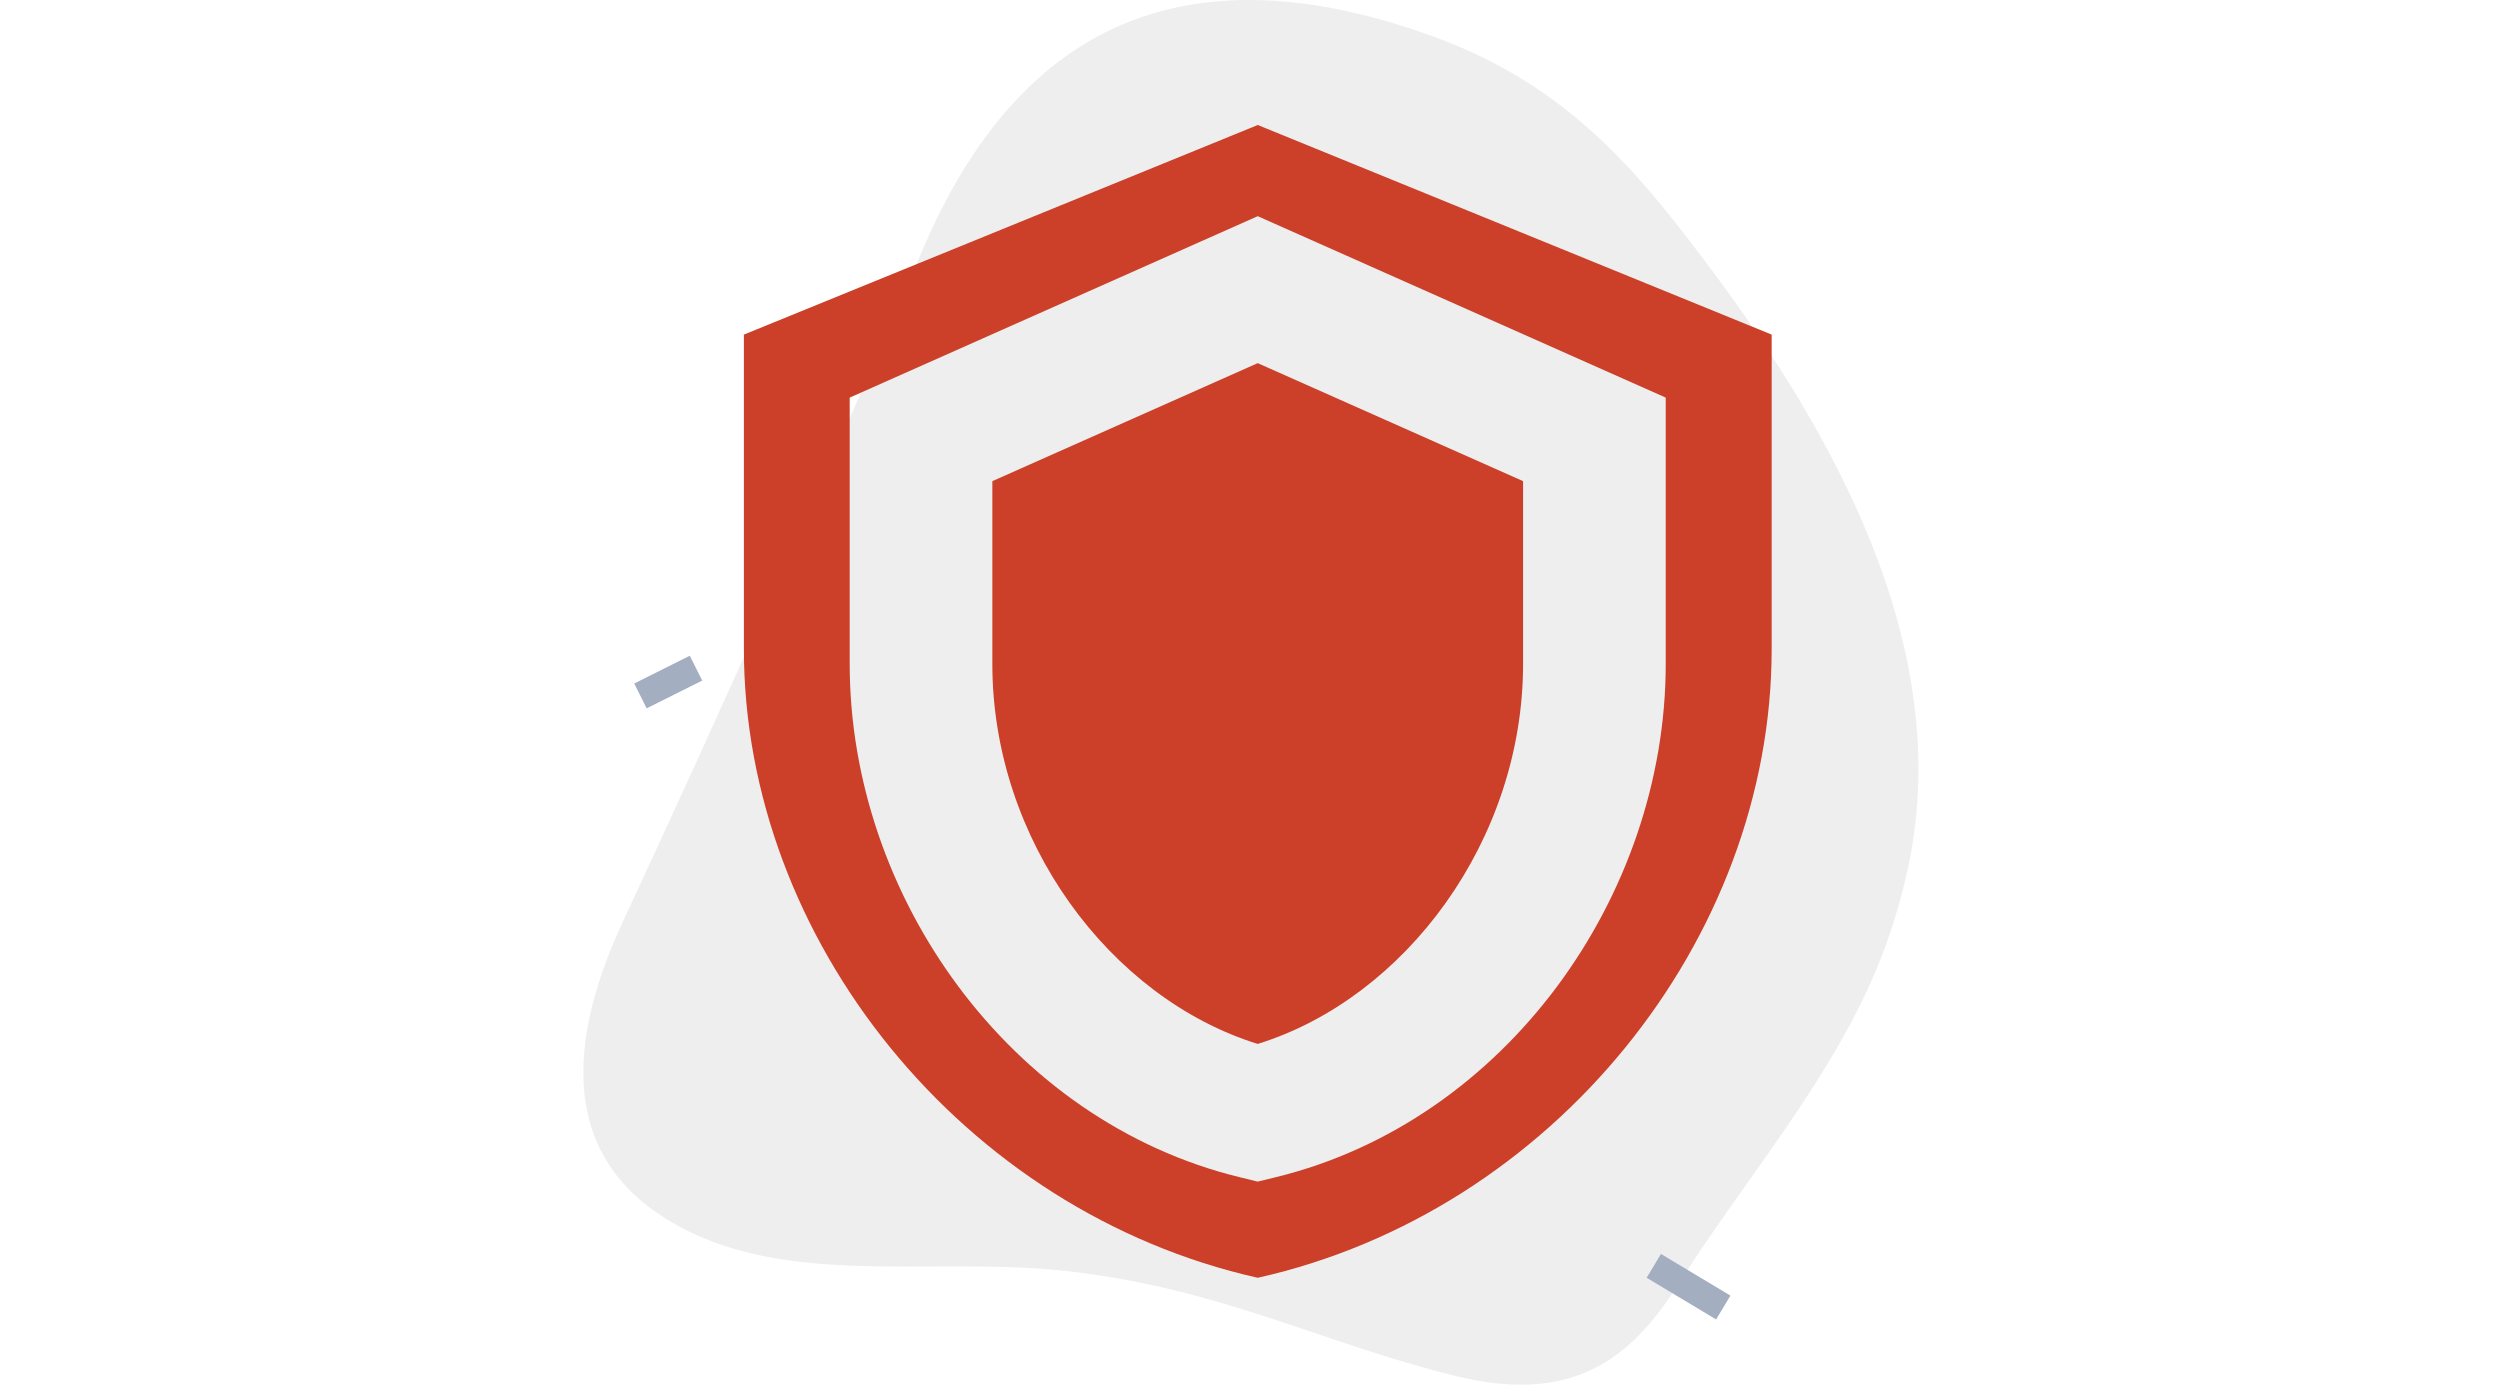
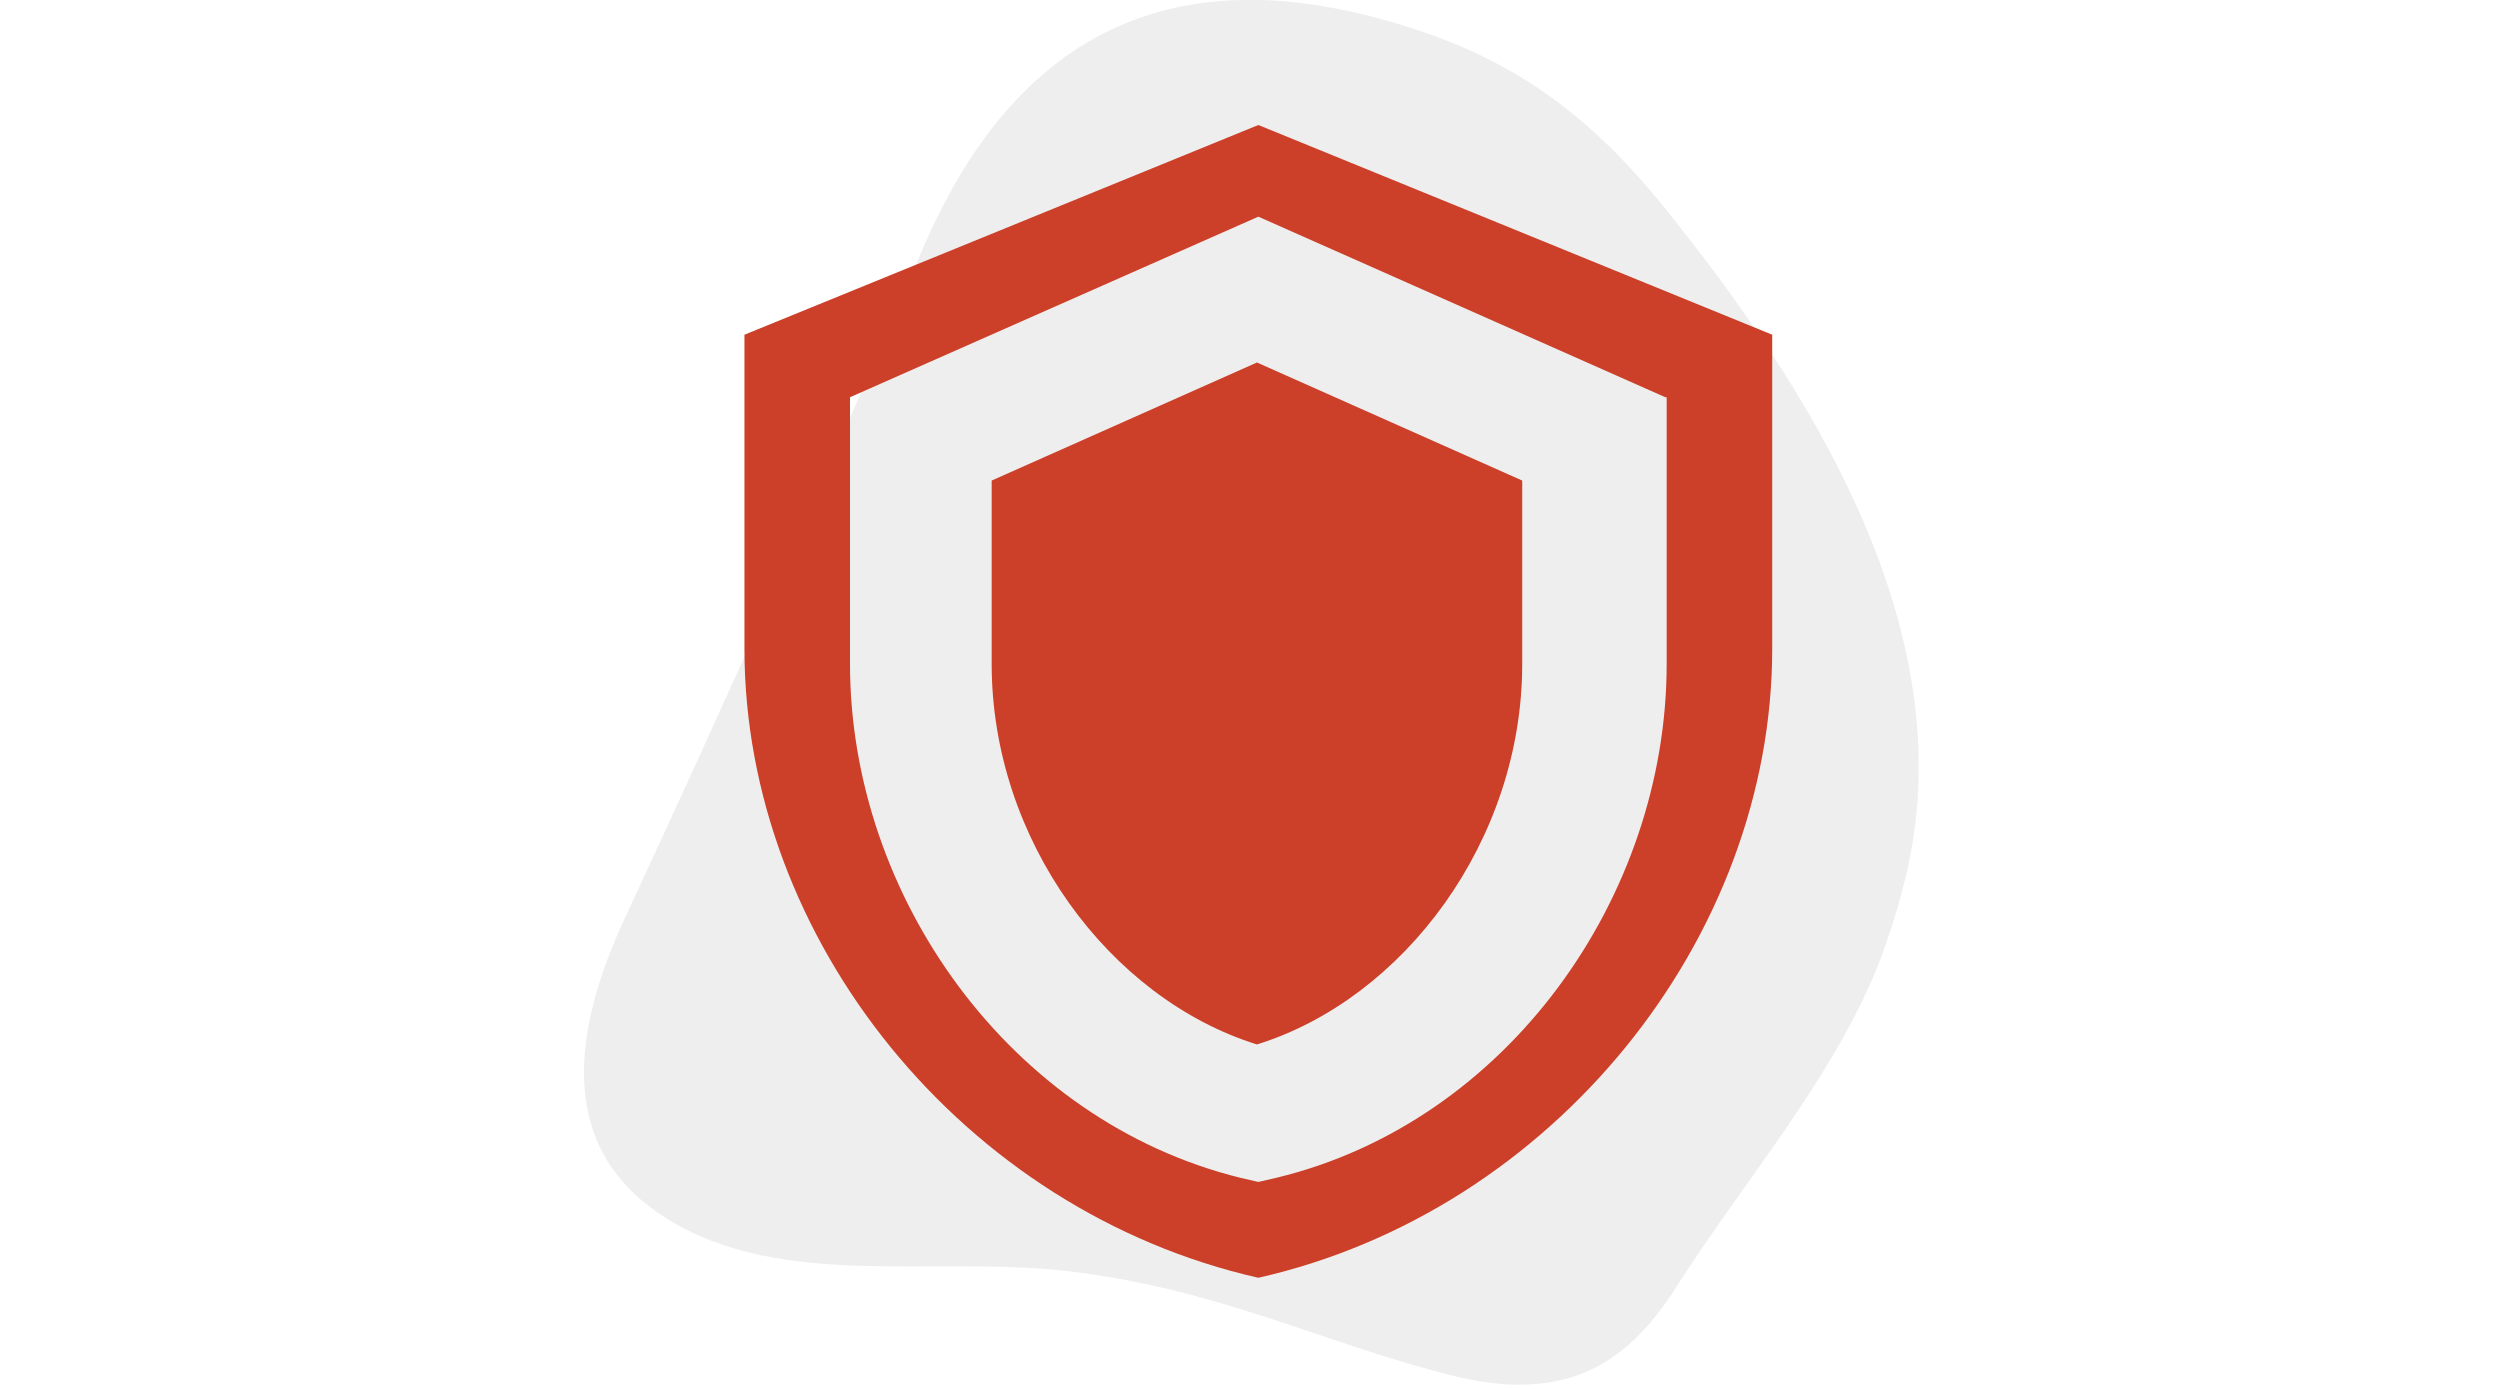
- <svg xmlns="http://www.w3.org/2000/svg" width="180" height="100" viewBox="0 0 180 100" fill="none">
-   <path d="M135.086 69.832C131.647 78.028 125.563 84.987 120.812 92.498C117.373 97.936 113.138 101.113 104.84 99.08C95.135 96.703 87.96 92.758 76.709 91.507C66.675 90.392 55.429 93.034 47.168 87.23C41.383 83.166 40.228 76.286 44.859 66.333C52.158 50.645 59.352 34.518 66.439 17.953C73.527 1.387 85.799 -3.714 103.253 2.649C111.271 5.571 116.207 10.419 120.586 15.975C131.343 29.622 141.261 46.4 137.196 63.295C136.642 65.597 135.942 67.793 135.086 69.832Z" fill="#EEEEEE" />
-   <path fill-rule="evenodd" clip-rule="evenodd" d="M53.56 24.091L90.559 9L127.56 24.091V46.727C127.56 67.666 111.772 87.246 90.559 92C69.346 87.246 53.56 67.666 53.56 46.727V24.091ZM119.932 28.628L90.555 15.565L61.178 28.628V47.804C61.178 64.511 72.688 80.711 89.249 84.757L90.555 85.076L91.861 84.757C108.422 80.711 119.932 64.511 119.932 47.804V28.628ZM71.449 47.804V34.642L90.555 26.146L109.661 34.642V47.804C109.661 60.493 101.187 71.86 90.555 75.163C79.923 71.86 71.449 60.493 71.449 47.804Z" fill="#CC3F29" />
-   <line x1="119.074" y1="91.142" x2="124.074" y2="94.142" stroke="#A3AEC1" stroke-width="2" />
-   <line x1="46.112" y1="50.106" x2="50.112" y2="48.106" stroke="#A3AEC1" stroke-width="2" />
+ <svg xmlns="http://www.w3.org/2000/svg" version="1.1" id="Layer_1" x="0px" y="0px" viewBox="0 0 180 100" style="enable-background:new 0 0 180 100;" xml:space="preserve">
+   <style type="text/css">
+ 	.st0{fill:#EEEEEE;}
+ 	.st1{fill-rule:evenodd;clip-rule:evenodd;fill:#CC3F29;}
+ </style>
+   <path class="st0" d="M135.1,69.8c-3.4,8.2-9.5,15.2-14.3,22.7c-3.4,5.4-7.7,8.6-16,6.6c-9.7-2.4-16.9-6.3-28.1-7.6  c-10-1.1-21.3,1.5-29.5-4.3c-5.8-4.1-6.9-10.9-2.3-20.9C52.2,50.6,59.4,34.5,66.4,18C73.5,1.4,85.8-3.7,103.3,2.6  c8,2.9,13,7.8,17.3,13.3c10.8,13.6,20.7,30.4,16.6,47.3C136.6,65.6,135.9,67.8,135.1,69.8z" />
+   <path class="st1" d="M53.6,24.1L90.6,9l37,15.1v22.6c0,20.9-15.8,40.5-37,45.3c-21.2-4.8-37-24.3-37-45.3V24.1z M119.9,28.6  L90.6,15.6L61.2,28.6v19.2c0,16.7,11.5,32.9,28.1,37l1.3,0.3l1.3-0.3c16.6-4,28.1-20.2,28.1-37V28.6z M71.4,47.8V34.6l19.1-8.5  l19.1,8.5v13.2c0,12.7-8.5,24.1-19.1,27.4C79.9,71.9,71.4,60.5,71.4,47.8z" />
</svg>
